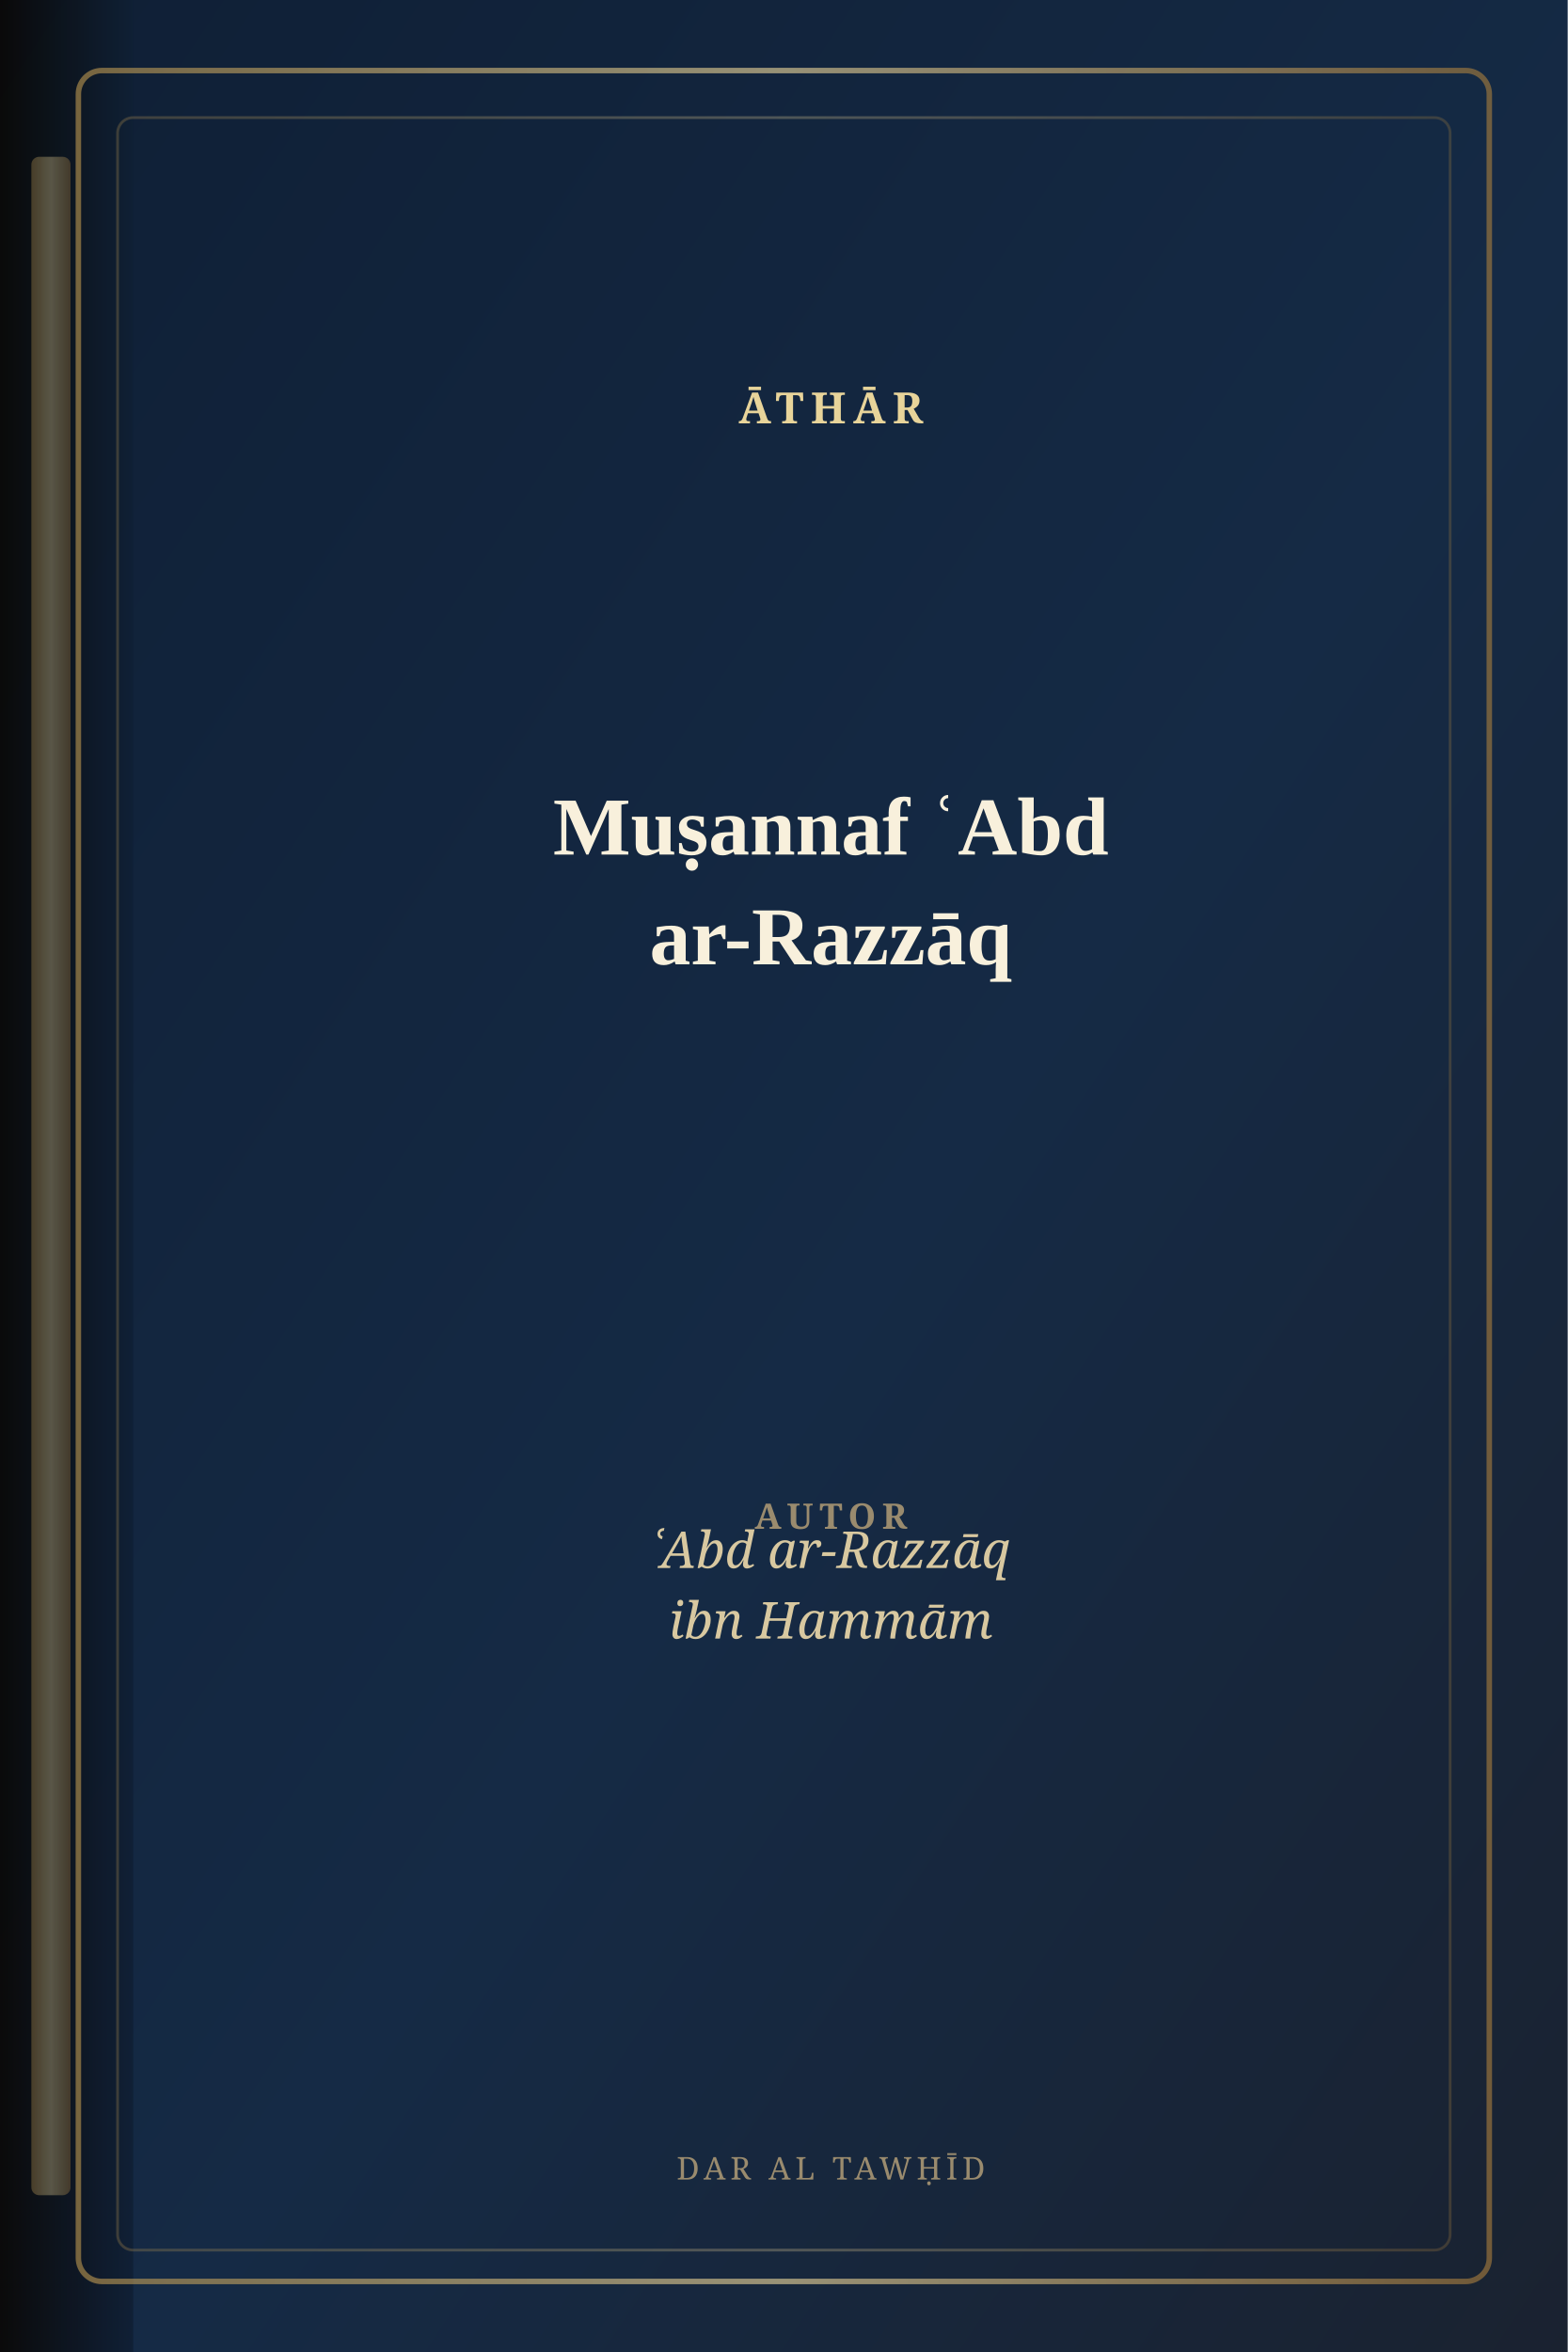
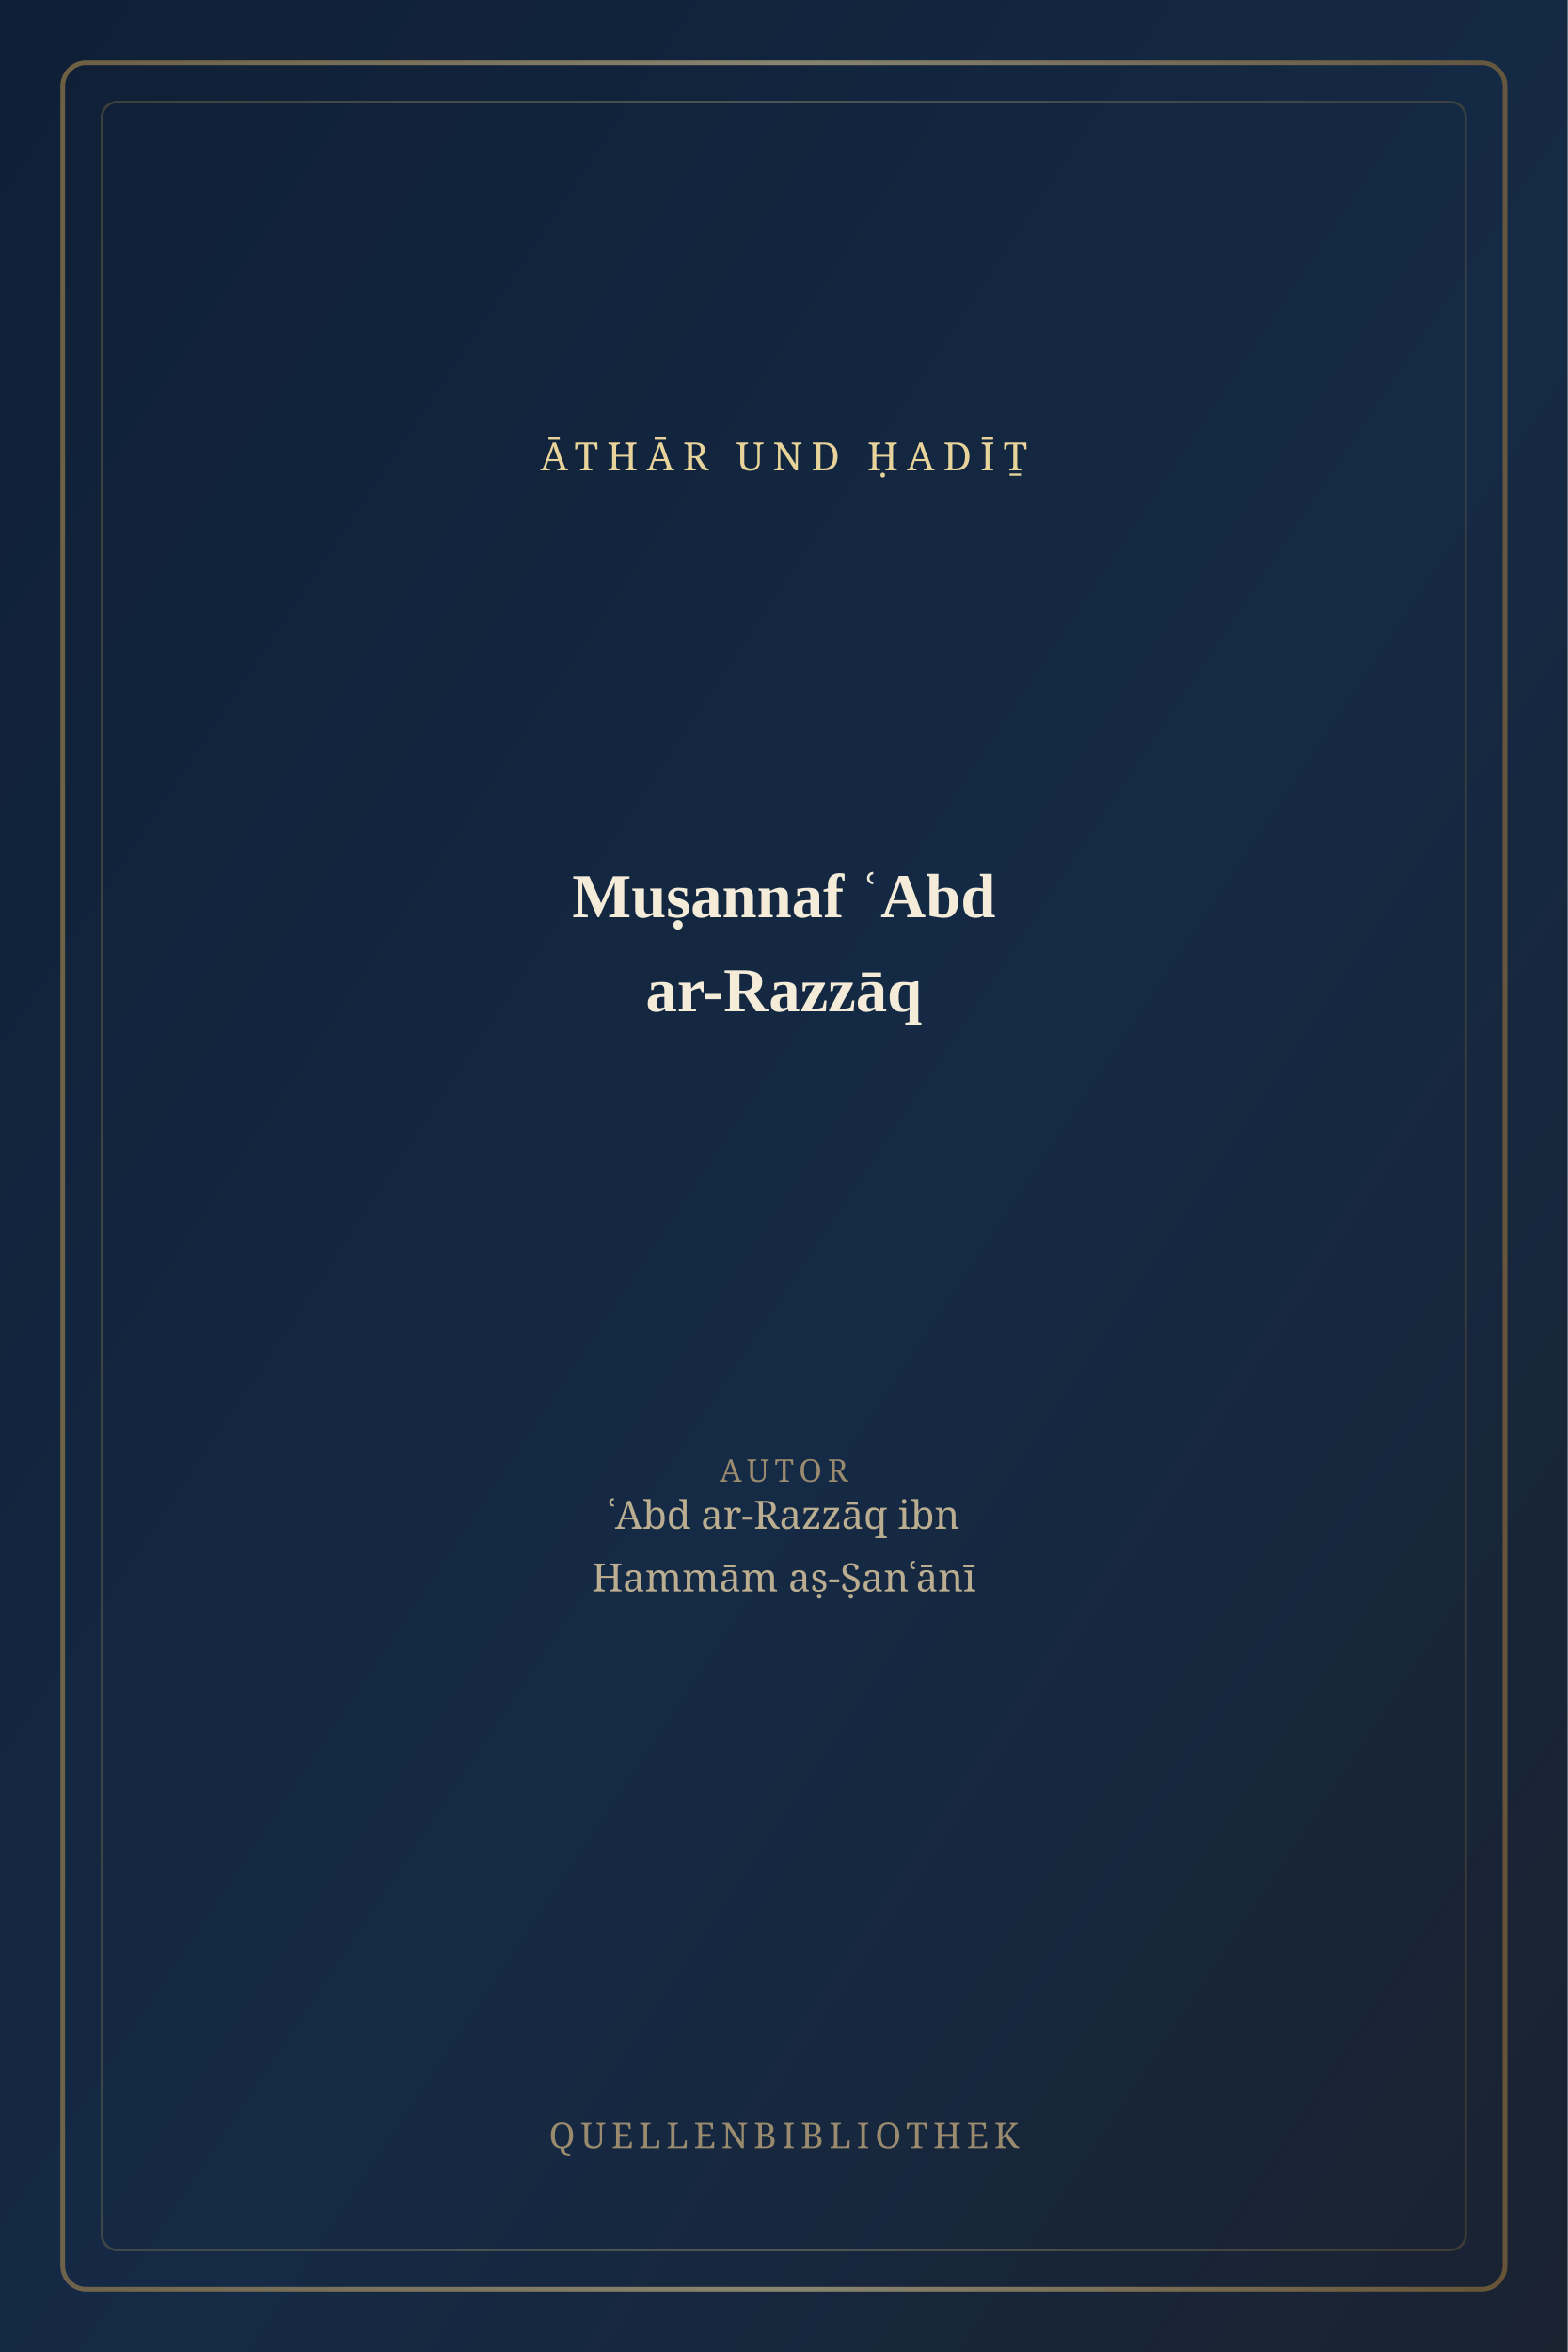
<svg xmlns="http://www.w3.org/2000/svg" viewBox="0 0 400 600" role="img" aria-label="Buchcover: Muṣannaf ʿAbd ar-Razzāq">
  <defs>
    <linearGradient id="bg" x1="0%" y1="0%" x2="100%" y2="100%">
      <stop offset="0%" stop-color="#0f1f35" />
      <stop offset="55%" stop-color="#152a45" />
      <stop offset="100%" stop-color="#1a2230" />
    </linearGradient>
    <linearGradient id="gold" x1="0%" y1="0%" x2="100%" y2="0%">
      <stop offset="0%" stop-color="#b8944f" />
      <stop offset="50%" stop-color="#e8d49a" />
      <stop offset="100%" stop-color="#a67c3d" />
    </linearGradient>
-     <linearGradient id="spine" x1="0%" y1="0%" x2="100%" y2="0%">
-       <stop offset="0%" stop-color="#0a0806" />
-       <stop offset="100%" stop-color="#0f1f35" />
-     </linearGradient>
  </defs>
  <rect width="400" height="600" fill="url(#bg)" />
-   <rect x="0" y="0" width="34" height="600" fill="url(#spine)" opacity="0.92" />
-   <rect x="8" y="40" width="10" height="520" rx="2" fill="url(#gold)" opacity="0.35" />
-   <rect x="20" y="18" width="360" height="564" rx="6" fill="none" stroke="url(#gold)" stroke-width="1.4" opacity="0.62" />
-   <rect x="30" y="30" width="340" height="544" rx="4" fill="none" stroke="url(#gold)" stroke-width="0.7" opacity="0.28" />
-   <text x="212" y="108" text-anchor="middle" fill="#e8d49a" font-family="Georgia,serif" font-size="11" font-weight="700" letter-spacing="1.8">ĀTHĀR</text>
-   <line x1="78" y1="124" x2="346" y2="124" stroke="url(#gold)" stroke-width="0.9" opacity="0.48" />
-   <text x="212" y="218" text-anchor="middle" fill="#f8f0dc" font-family="Georgia,'Times New Roman',serif" font-size="21" font-weight="700">Muṣannaf ʿAbd</text>
-   <text x="212" y="246" text-anchor="middle" fill="#f8f0dc" font-family="Georgia,'Times New Roman',serif" font-size="21" font-weight="700">ar-Razzāq</text>
-   <line x1="78" y1="372" x2="346" y2="372" stroke="url(#gold)" stroke-width="0.7" opacity="0.38" />
-   <text x="212" y="390" text-anchor="middle" fill="#9a8b6e" font-family="Georgia,serif" font-size="9" font-weight="700" letter-spacing="1.6">AUTOR</text>
-   <text x="212" y="400" text-anchor="middle" fill="#d8c8a0" font-family="Georgia,serif" font-size="13" font-style="italic">ʿAbd ar-Razzāq</text>
-   <text x="212" y="418" text-anchor="middle" fill="#d8c8a0" font-family="Georgia,serif" font-size="13" font-style="italic">ibn Hammām</text>
-   <text x="212" y="556" text-anchor="middle" fill="#9a8b6e" font-family="Georgia,serif" font-size="8" letter-spacing="1.2">DAR AL TAWḤĪD</text>
+   <rect x="16" y="16" width="368" height="568" rx="6" fill="none" stroke="url(#gold)" stroke-width="1.2" opacity="0.55" />
+   <rect x="26" y="26" width="348" height="548" rx="4" fill="none" stroke="url(#gold)" stroke-width="0.6" opacity="0.28" />
+   <text x="200" y="120" text-anchor="middle" fill="#e8d49a" font-family="Georgia,serif" font-size="10" letter-spacing="2.2">ĀTHĀR UND ḤADĪṮ</text>
+   <line x1="90" y1="136" x2="310" y2="136" stroke="url(#gold)" stroke-width="0.8" opacity="0.45" />
+   <text x="200" y="234" text-anchor="middle" fill="#f4ecd8" font-family="Georgia,'Times New Roman',serif" font-size="16" font-weight="600">Muṣannaf ʿAbd</text>
+   <text x="200" y="258" text-anchor="middle" fill="#f4ecd8" font-family="Georgia,'Times New Roman',serif" font-size="16" font-weight="600">ar-Razzāq</text>
+   <line x1="90" y1="360" x2="310" y2="360" stroke="url(#gold)" stroke-width="0.6" opacity="0.35" />
+   <text x="200" y="378" text-anchor="middle" fill="#9a8b6e" font-family="Georgia,serif" font-size="8" letter-spacing="1.4">AUTOR</text>
+   <text x="200" y="390" text-anchor="middle" fill="#c9b896" font-family="Georgia,serif" font-size="10" opacity="0.92">ʿAbd ar-Razzāq ibn</text>
+   <text x="200" y="406" text-anchor="middle" fill="#c9b896" font-family="Georgia,serif" font-size="10" opacity="0.92">Hammām aṣ-Ṣanʿānī</text>
+   <text x="200" y="548" text-anchor="middle" fill="#9a8b6e" font-family="Georgia,serif" font-size="9" letter-spacing="1.4">QUELLENBIBLIOTHEK</text>
</svg>
